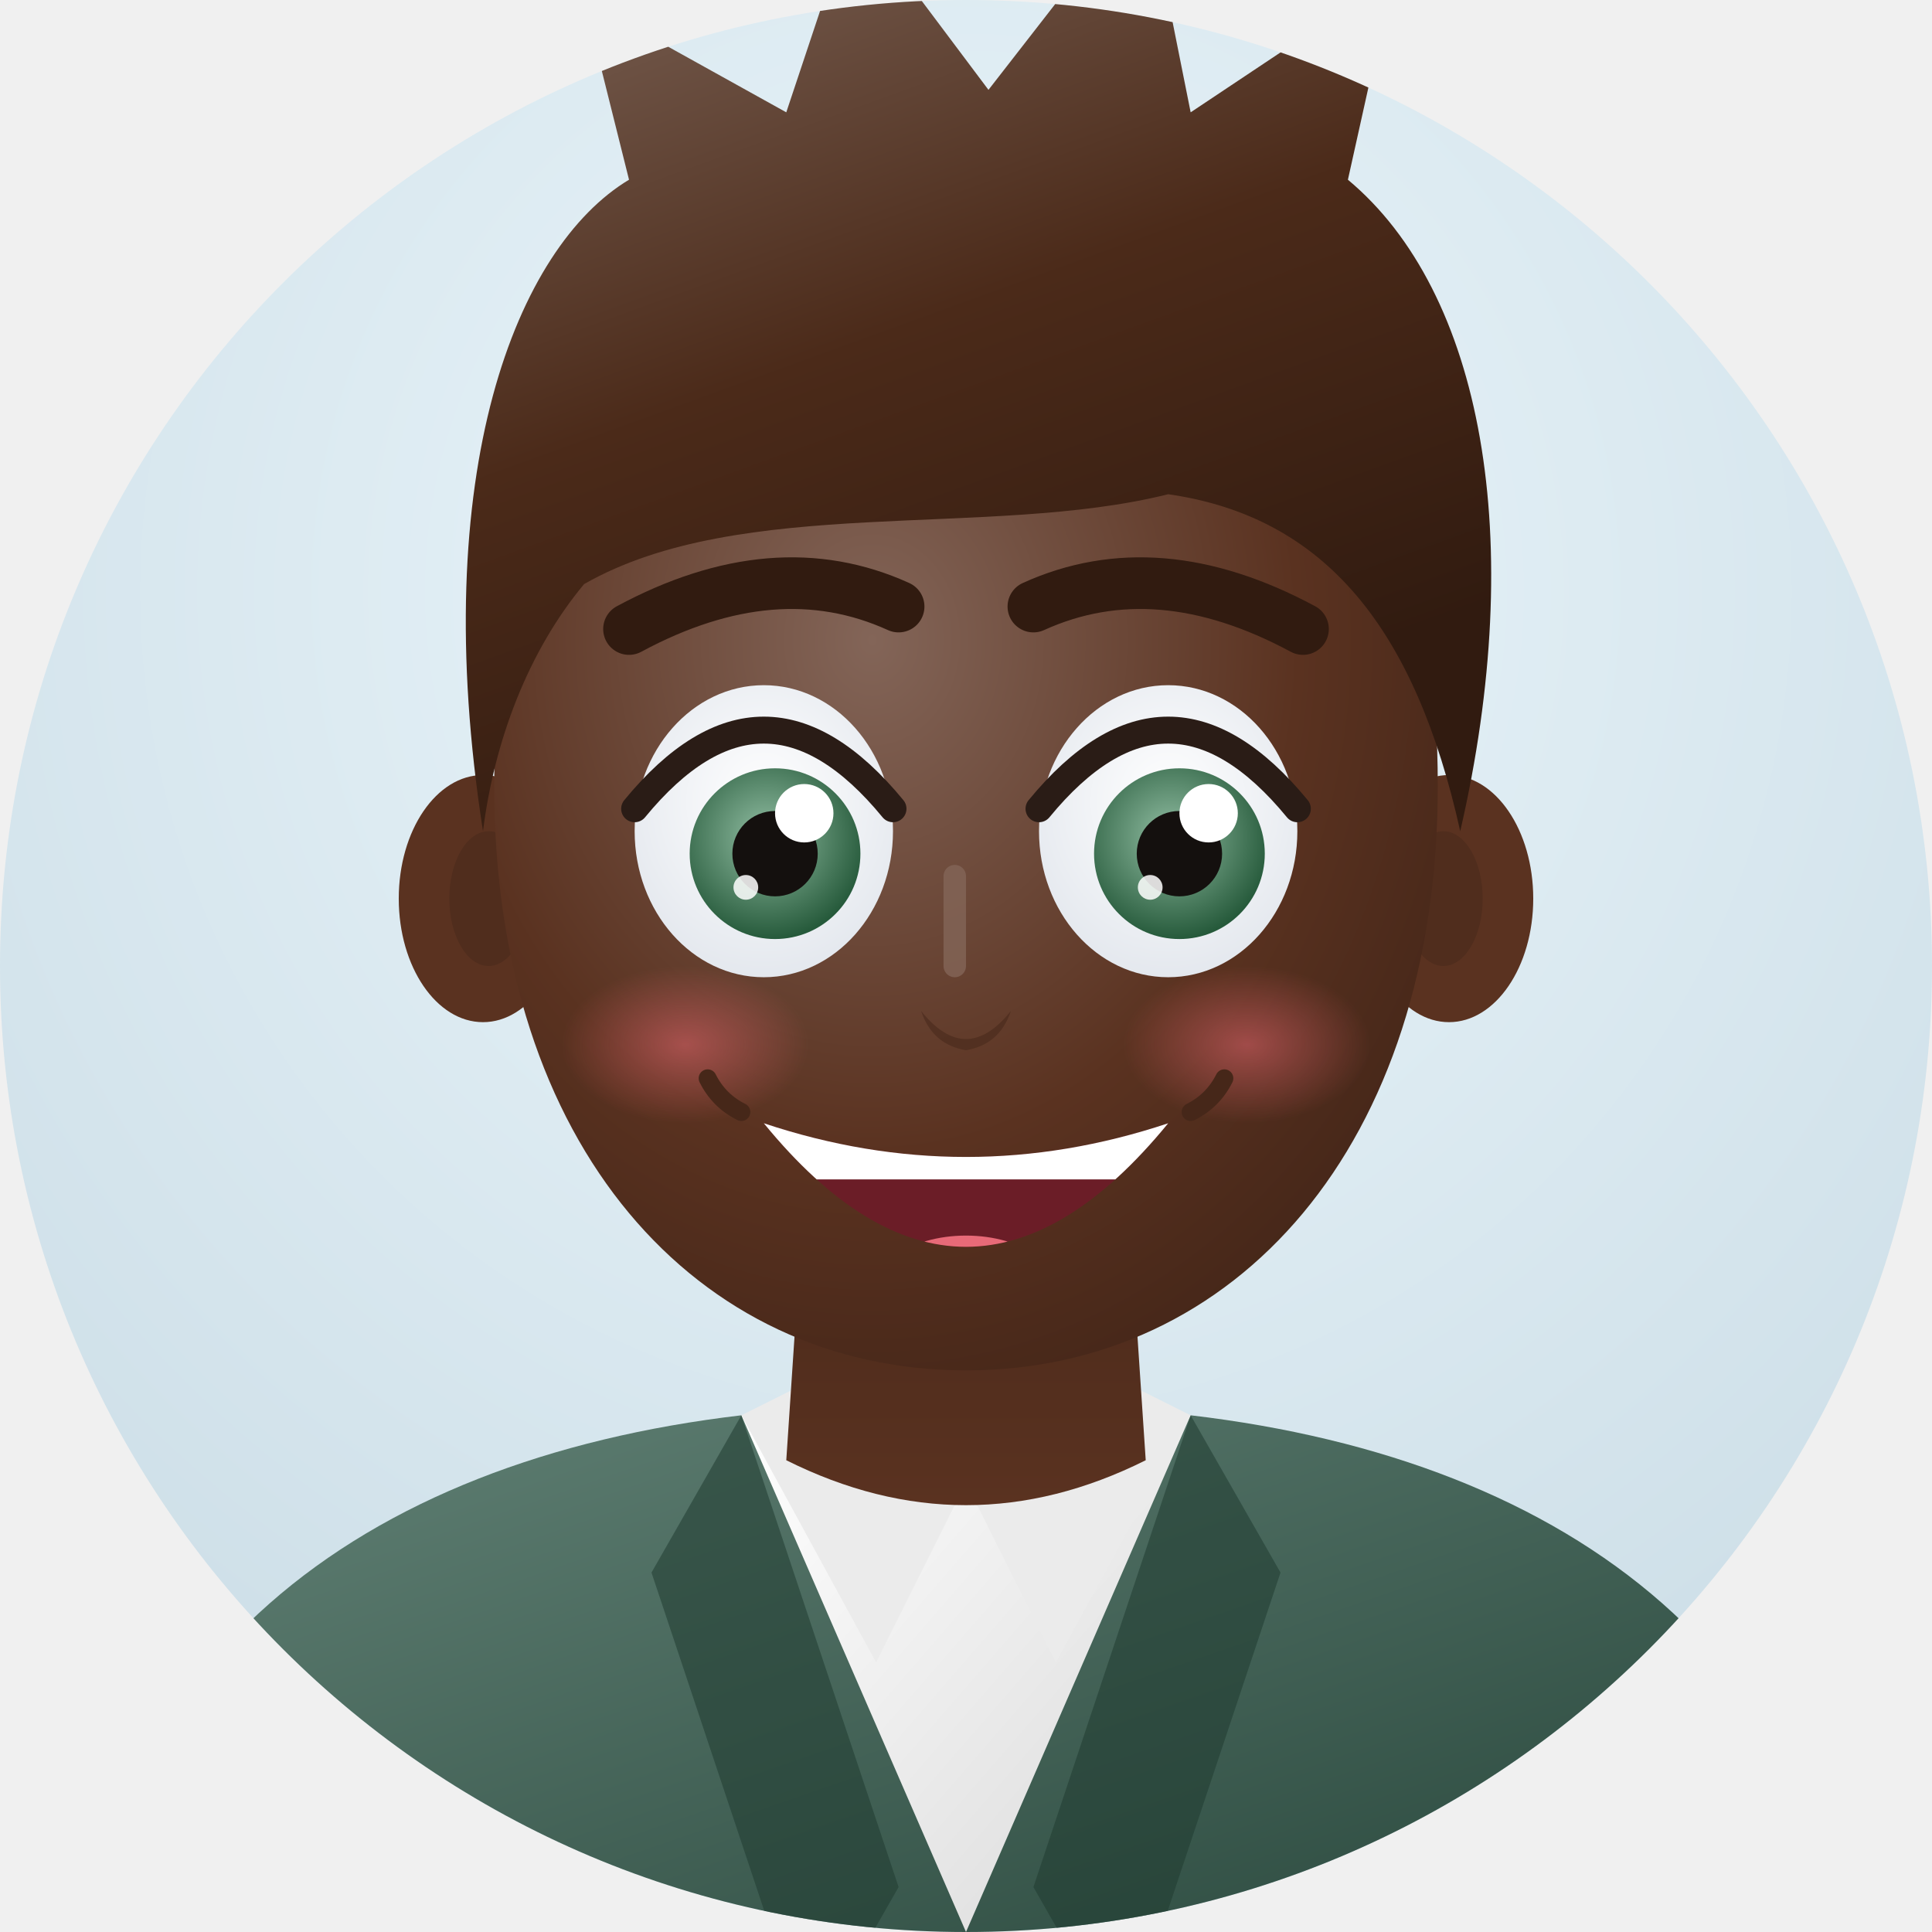
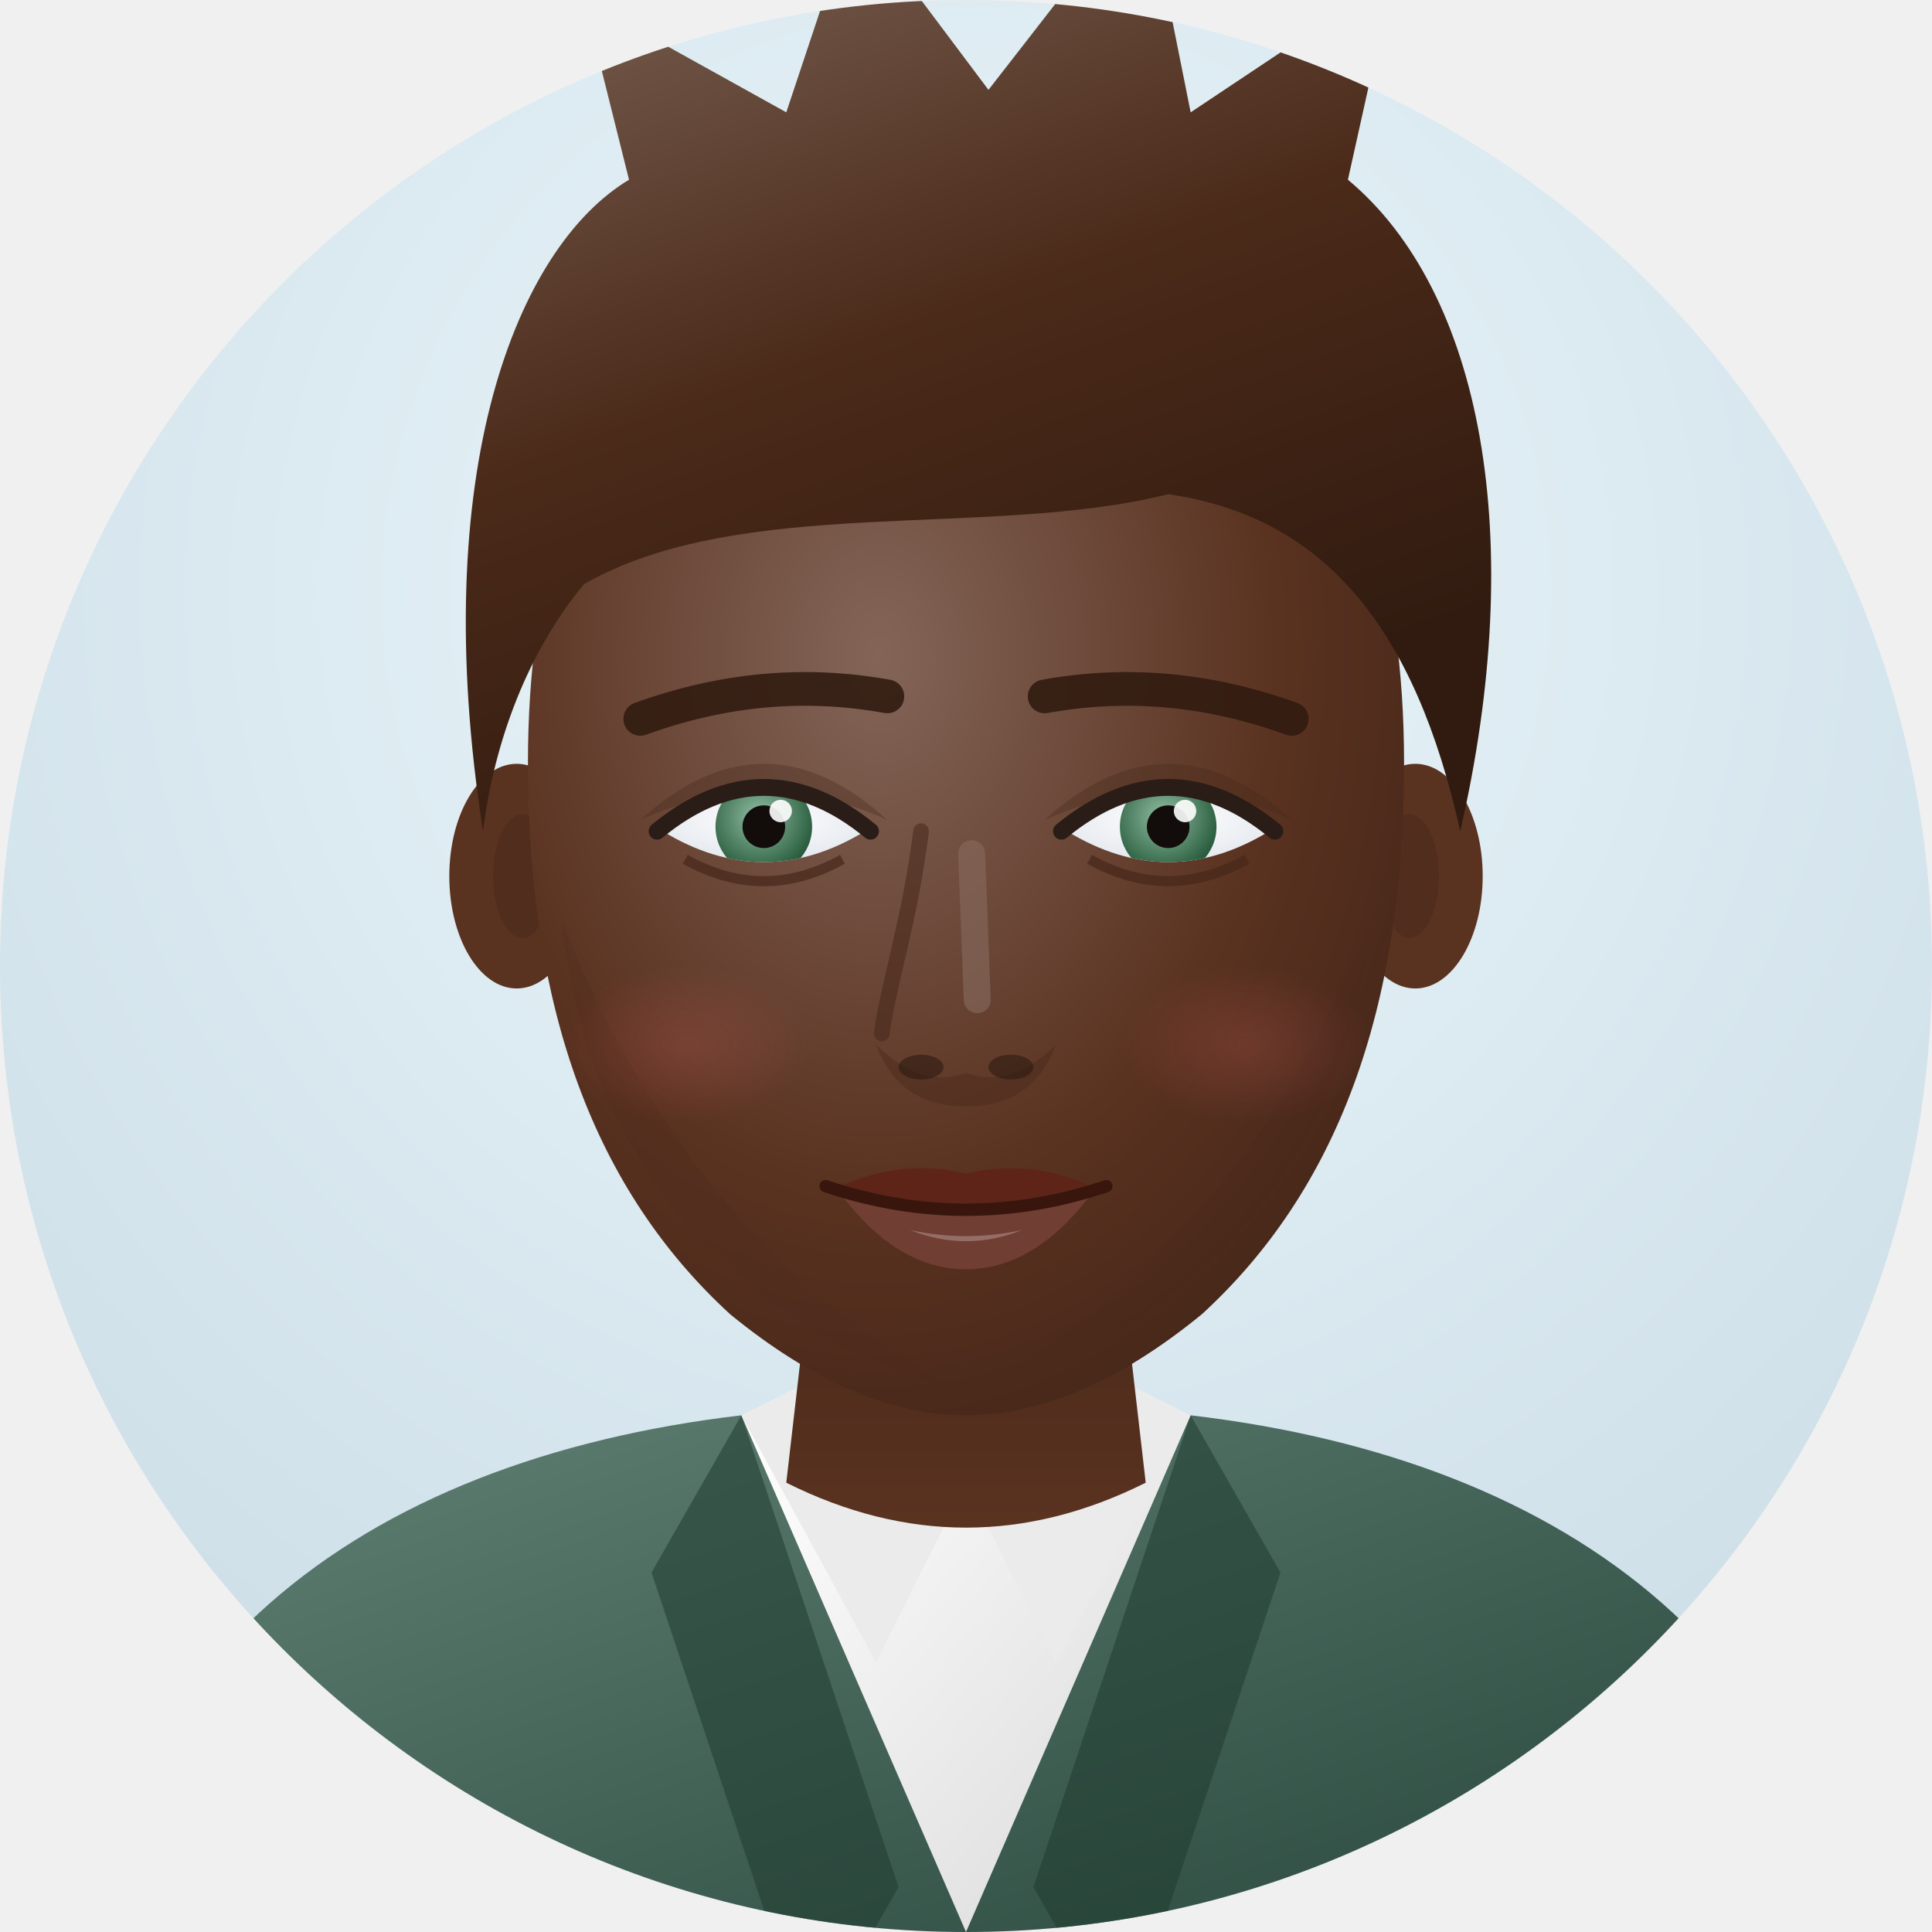
<svg xmlns="http://www.w3.org/2000/svg" viewBox="14 18 172 172" width="200" height="200">
  <defs>
    <radialGradient id="a49bg" cx="50%" cy="35%" r="75%">
      <stop offset="0" stop-color="#ebf6fb" />
      <stop offset="1" stop-color="#c6d9e3" />
    </radialGradient>
    <radialGradient id="a49skin" cx="40%" cy="35%" r="70%">
      <stop offset="0" stop-color="#836558" />
      <stop offset=".65" stop-color="#5a3220" />
      <stop offset="1" stop-color="#462719" />
    </radialGradient>
    <linearGradient id="a49neck" x1="0" y1="0" x2="0" y2="1">
      <stop offset="0" stop-color="#462719" />
      <stop offset="1" stop-color="#5a3220" />
    </linearGradient>
    <linearGradient id="a49hair" x1="0" y1="0" x2=".4" y2="1">
      <stop offset="0" stop-color="#816a5e" />
      <stop offset=".55" stop-color="#4b2a19" />
      <stop offset="1" stop-color="#311b10" />
    </linearGradient>
    <linearGradient id="a49jacket" x1="0" y1="0" x2="1" y2="1">
      <stop offset="0" stop-color="#638377" />
      <stop offset="1" stop-color="#213f34" />
    </linearGradient>
    <linearGradient id="a49shirt" x1="0" y1="0" x2="1" y2="1">
      <stop offset="0" stop-color="#ffffff" />
      <stop offset="1" stop-color="#d9d9d9" />
    </linearGradient>
    <radialGradient id="a49iris" cx="45%" cy="40%" r="60%">
      <stop offset="0" stop-color="#93bfa4" />
      <stop offset="1" stop-color="#265a3b" />
    </radialGradient>
    <radialGradient id="a49blush" cx="50%" cy="50%" r="50%">
-       <stop offset="0" stop-color="#ff6f7d" stop-opacity=".45" />
+       <stop offset="0" stop-color="#e86a6a" stop-opacity=".18" />
      <stop offset="1" stop-color="#ff6f7d" stop-opacity="0" />
    </radialGradient>
    <radialGradient id="a49eyew" cx="50%" cy="40%" r="60%">
      <stop offset="0" stop-color="#ffffff" />
      <stop offset="1" stop-color="#e4e8ee" />
    </radialGradient>
    <clipPath id="a49c">
      <circle cx="100" cy="104" r="86" />
    </clipPath>
    <clipPath id="a49m">
      <path d="M82 118 Q100 140 118 118 Q100 124 82 118Z" />
    </clipPath>
  </defs>
  <g clip-path="url(#a49c)">
    <rect width="200" height="200" fill="url(#a49bg)" />
    <path fill="url(#a49jacket)" d="M20 200 C22 166 46 148 80 144 L120 144 C154 148 178 166 180 200Z" />
    <path fill="url(#a49shirt)" d="M80 144 L100 190 L120 144Z" />
    <path fill="#ebebeb" d="M80 144 L92 166 L100 150 L108 166 L120 144 L112 140 L100 152 L88 140Z" />
    <path fill="#1f3b30" d="M80 144 L94 186 L86 200 L72 158Z" opacity=".55" />
    <path fill="#1f3b30" d="M120 144 L106 186 L114 200 L128 158Z" opacity=".55" />
-     <path fill="url(#a49neck)" d="M86 118 L114 118 L116 148 Q100 156 84 148Z" />
-     <ellipse cx="57" cy="98" rx="7.5" ry="11" fill="#5a3220" />
-     <ellipse cx="143" cy="98" rx="7.5" ry="11" fill="#5a3220" />
-     <ellipse cx="57.5" cy="98" rx="3.5" ry="6" fill="#462719" opacity=".5" />
-     <ellipse cx="142.5" cy="98" rx="3.5" ry="6" fill="#462719" opacity=".5" />
-     <path fill="url(#a49skin)" d="M58 88 C58 52 76 40 100 40 C124 40 142 52 142 88 C142 120 124 140 100 140 C76 140 58 120 58 88Z" />
+     <path fill="url(#a49neck)" d="M87 124 L113 124 L116 150 Q100 158 84 150Z" />
+     <ellipse cx="60" cy="96" rx="6" ry="10" fill="#5a3220" />
+     <ellipse cx="140" cy="96" rx="6" ry="10" fill="#5a3220" />
+     <ellipse cx="60.5" cy="96" rx="2.6" ry="5.5" fill="#462719" opacity=".5" />
+     <ellipse cx="139.5" cy="96" rx="2.6" ry="5.5" fill="#462719" opacity=".5" />
+     <path fill="url(#a49skin)" d="M61 86 C61 52 78 40 100 40 C122 40 139 52 139 86 C139 108 133 124 121 135 Q110 144 100 144 Q90 144 79 135 C67 124 61 108 61 86Z" />
+     <path fill="#462719" opacity=".18" d="M64 100 C66 120 78 136 100 142 C84 134 72 120 64 100Z M136 100 C134 120 122 136 100 142 C116 134 128 120 136 100Z" />
    <ellipse cx="75" cy="111" rx="11" ry="7" fill="url(#a49blush)" />
    <ellipse cx="125" cy="111" rx="11" ry="7" fill="url(#a49blush)" />
-     <ellipse cx="82" cy="92" rx="11.5" ry="13" fill="url(#a49eyew)" />
-     <circle cx="83" cy="94" r="7.6" fill="url(#a49iris)" />
-     <circle cx="83" cy="94" r="3.8" fill="#14100e" />
-     <circle cx="85.6" cy="90.4" r="2.6" fill="#ffffff" />
-     <circle cx="80.4" cy="97" r="1.1" fill="#ffffff" opacity=".85" />
-     <path fill="none" stroke="#2a1c16" stroke-width="2.4" stroke-linecap="round" d="M70.5 90 Q82 76 93.5 90" />
-     <ellipse cx="118" cy="92" rx="11.5" ry="13" fill="url(#a49eyew)" />
-     <circle cx="119" cy="94" r="7.6" fill="url(#a49iris)" />
-     <circle cx="119" cy="94" r="3.8" fill="#14100e" />
-     <circle cx="121.6" cy="90.4" r="2.6" fill="#ffffff" />
-     <circle cx="116.4" cy="97" r="1.1" fill="#ffffff" opacity=".85" />
-     <path fill="none" stroke="#2a1c16" stroke-width="2.4" stroke-linecap="round" d="M106.5 90 Q118 76 129.5 90" />
-     <path fill="none" stroke="#311b10" stroke-width="4.6" stroke-linecap="round" d="M70 74 Q83 67 94 72" />
-     <path fill="none" stroke="#311b10" stroke-width="4.6" stroke-linecap="round" d="M106 72 Q117 67 130 74" />
-     <path fill="#462719" opacity=".55" d="M96 108 Q100 113 104 108 Q103 111 100 111.5 Q97 111 96 108Z" />
-     <path fill="none" stroke="#836558" stroke-width="2" stroke-linecap="round" opacity=".8" d="M99 96 L99 104" />
-     <path fill="#6b1d27" d="M82 118 Q100 140 118 118 Q100 124 82 118Z" />
-     <g clip-path="url(#a49m)">
-       <rect x="80" y="116" width="40" height="7" fill="#ffffff" />
-       <ellipse cx="100" cy="134" rx="9" ry="6" fill="#e86a78" />
+     <path fill="#462719" opacity=".35" d="M71 91 Q82 81 93 91 Q82 86 71 91Z" />
+     <path fill="url(#a49eyew)" d="M73 92 Q82 85 91 92 Q82 97.5 73 92Z" />
+     <clipPath id="a49e82">
+       <path d="M73 92 Q82 85 91 92 Q82 97.5 73 92Z" />
+     </clipPath>
+     <g clip-path="url(#a49e82)">
+       <circle cx="82" cy="91.6" r="4.3" fill="url(#a49iris)" />
+       <circle cx="82" cy="91.6" r="1.9" fill="#120d0b" />
+       <circle cx="83.5" cy="90.2" r="1" fill="#ffffff" opacity=".9" />
    </g>
-     <path fill="none" stroke="#462719" stroke-width="1.6" stroke-linecap="round" d="M80 117 Q78 116 77 114 M120 117 Q122 116 123 114" />
+     <path fill="none" stroke="#2a1c16" stroke-width="1.5" stroke-linecap="round" d="M72.5 92 Q82 84.2 91.5 92" />
+     <path fill="none" stroke="#462719" stroke-width=".9" opacity=".7" d="M75 94.5 Q82 98.4 89 94.5" />
+     <path fill="#462719" opacity=".35" d="M107 91 Q118 81 129 91 Q118 86 107 91Z" />
+     <path fill="url(#a49eyew)" d="M109 92 Q118 85 127 92 Q118 97.5 109 92Z" />
+     <clipPath id="a49e118">
+       <path d="M109 92 Q118 85 127 92 Q118 97.5 109 92Z" />
+     </clipPath>
+     <g clip-path="url(#a49e118)">
+       <circle cx="118" cy="91.6" r="4.3" fill="url(#a49iris)" />
+       <circle cx="118" cy="91.6" r="1.9" fill="#120d0b" />
+       <circle cx="119.5" cy="90.2" r="1" fill="#ffffff" opacity=".9" />
+     </g>
+     <path fill="none" stroke="#2a1c16" stroke-width="1.5" stroke-linecap="round" d="M108.5 92 Q118 84.2 127.5 92" />
+     <path fill="none" stroke="#462719" stroke-width=".9" opacity=".7" d="M111 94.5 Q118 98.4 125 94.5" />
+     <path fill="none" stroke="#311b10" stroke-width="3" stroke-linecap="round" opacity=".9" d="M71 82 Q82 78 93 80" />
+     <path fill="none" stroke="#311b10" stroke-width="3" stroke-linecap="round" opacity=".9" d="M107 80 Q118 78 129 82" />
+     <path fill="none" stroke="#462719" stroke-width="1.4" stroke-linecap="round" opacity=".55" d="M96 92 C95 100 93 106 92.5 110" />
+     <path fill="none" stroke="#836558" stroke-width="2.4" stroke-linecap="round" opacity=".7" d="M100.5 94 L101 107" />
+     <path fill="#462719" opacity=".45" d="M92 111 Q96 115 100 113.5 Q104 115 108 111 Q106 116.5 100 116.5 Q94 116.5 92 111Z" />
+     <ellipse cx="96" cy="113" rx="2" ry="1.1" fill="#2d1910" opacity=".6" />
+     <ellipse cx="104" cy="113" rx="2" ry="1.1" fill="#2d1910" opacity=".6" />
+     <path fill="#5d2417" d="M88 124 Q94 121 100 122.5 Q106 121 112 124 Q106 125.5 100 125.5 Q94 125.5 88 124Z" />
+     <path fill="#703e33" d="M89 124.5 Q100 126.5 111 124.5 Q106 131 100 131 Q94 131 89 124.5Z" />
+     <path fill="#ffffff" opacity=".25" d="M95 127.5 Q100 129.5 105 127.5 Q100 128.6 95 127.5Z" />
+     <path fill="none" stroke="#38160e" stroke-width="1.1" stroke-linecap="round" d="M87.5 123.6 Q100 127.8 112.5 123.6" />
    <path fill="url(#a49hair)" d="M57 92 C52 60 60 40 70 34 L66 18 L84 28 L90 10 L102 26 L116 8 L120 28 L138 16 L134 34 C146 44 150 66 144 92 C140 74 132 64 118 62 C102 66 80 62 66 70 C61 76 58 84 57 92Z" />
  </g>
</svg>
